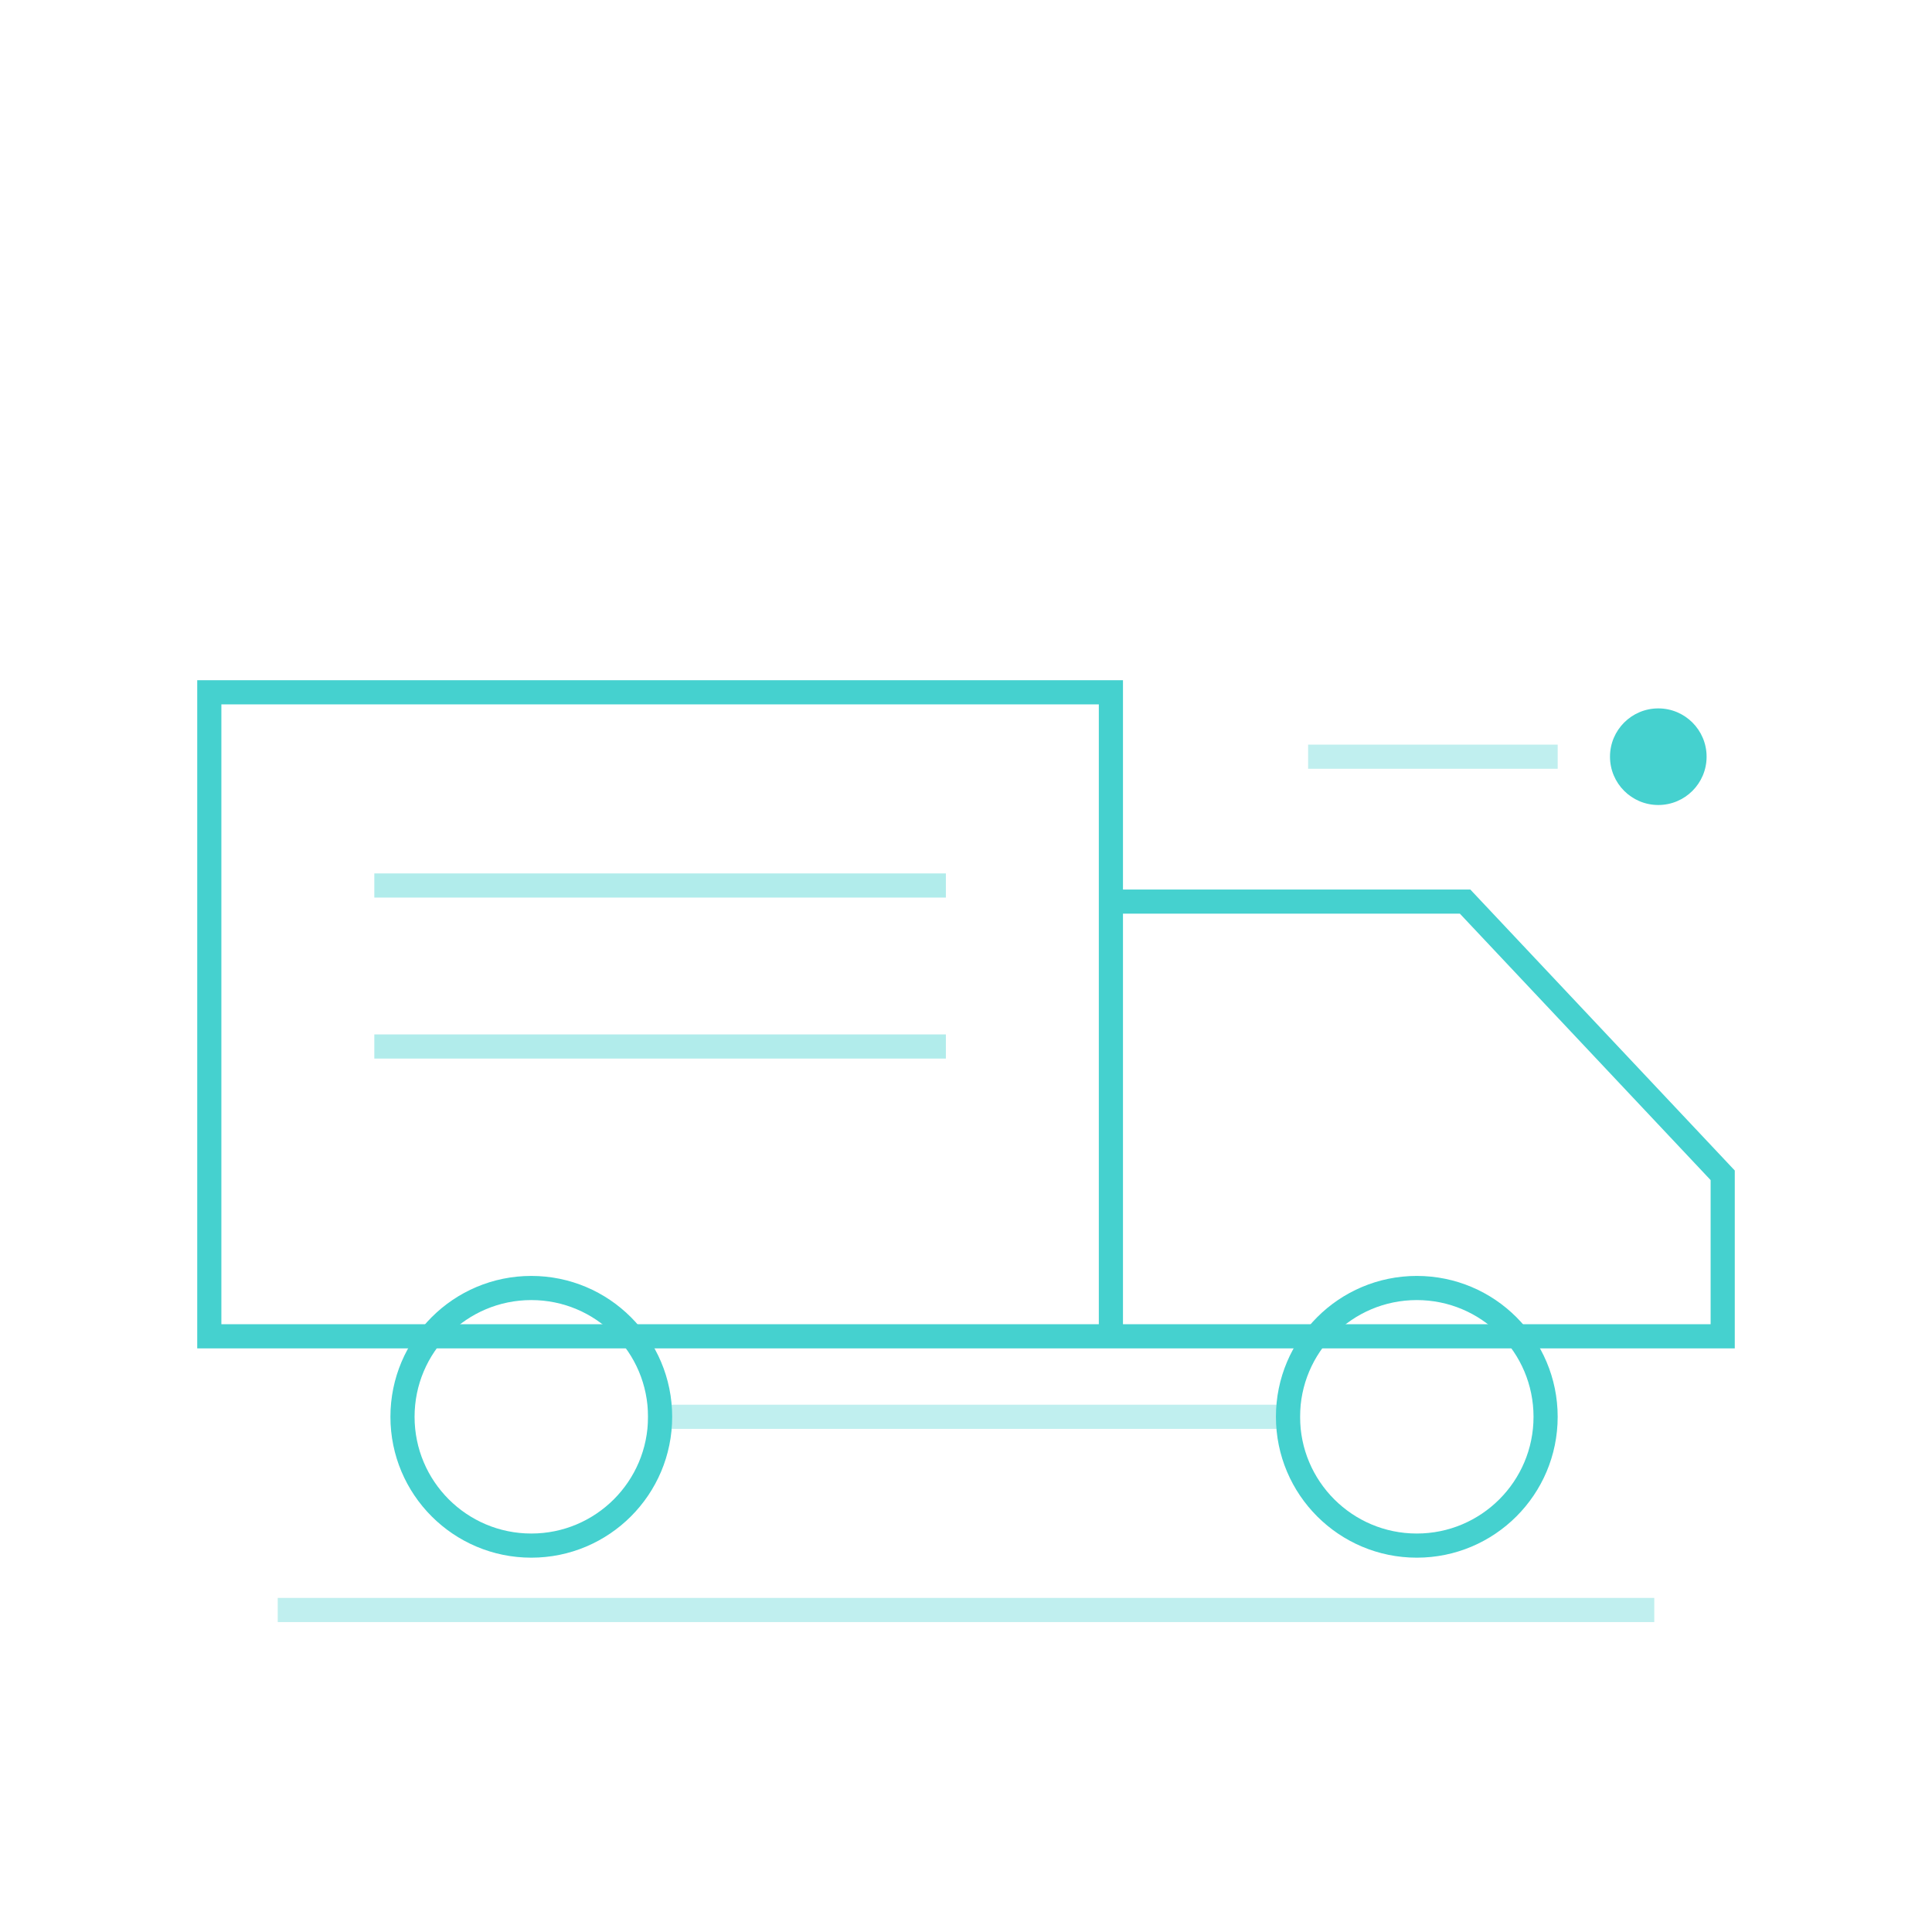
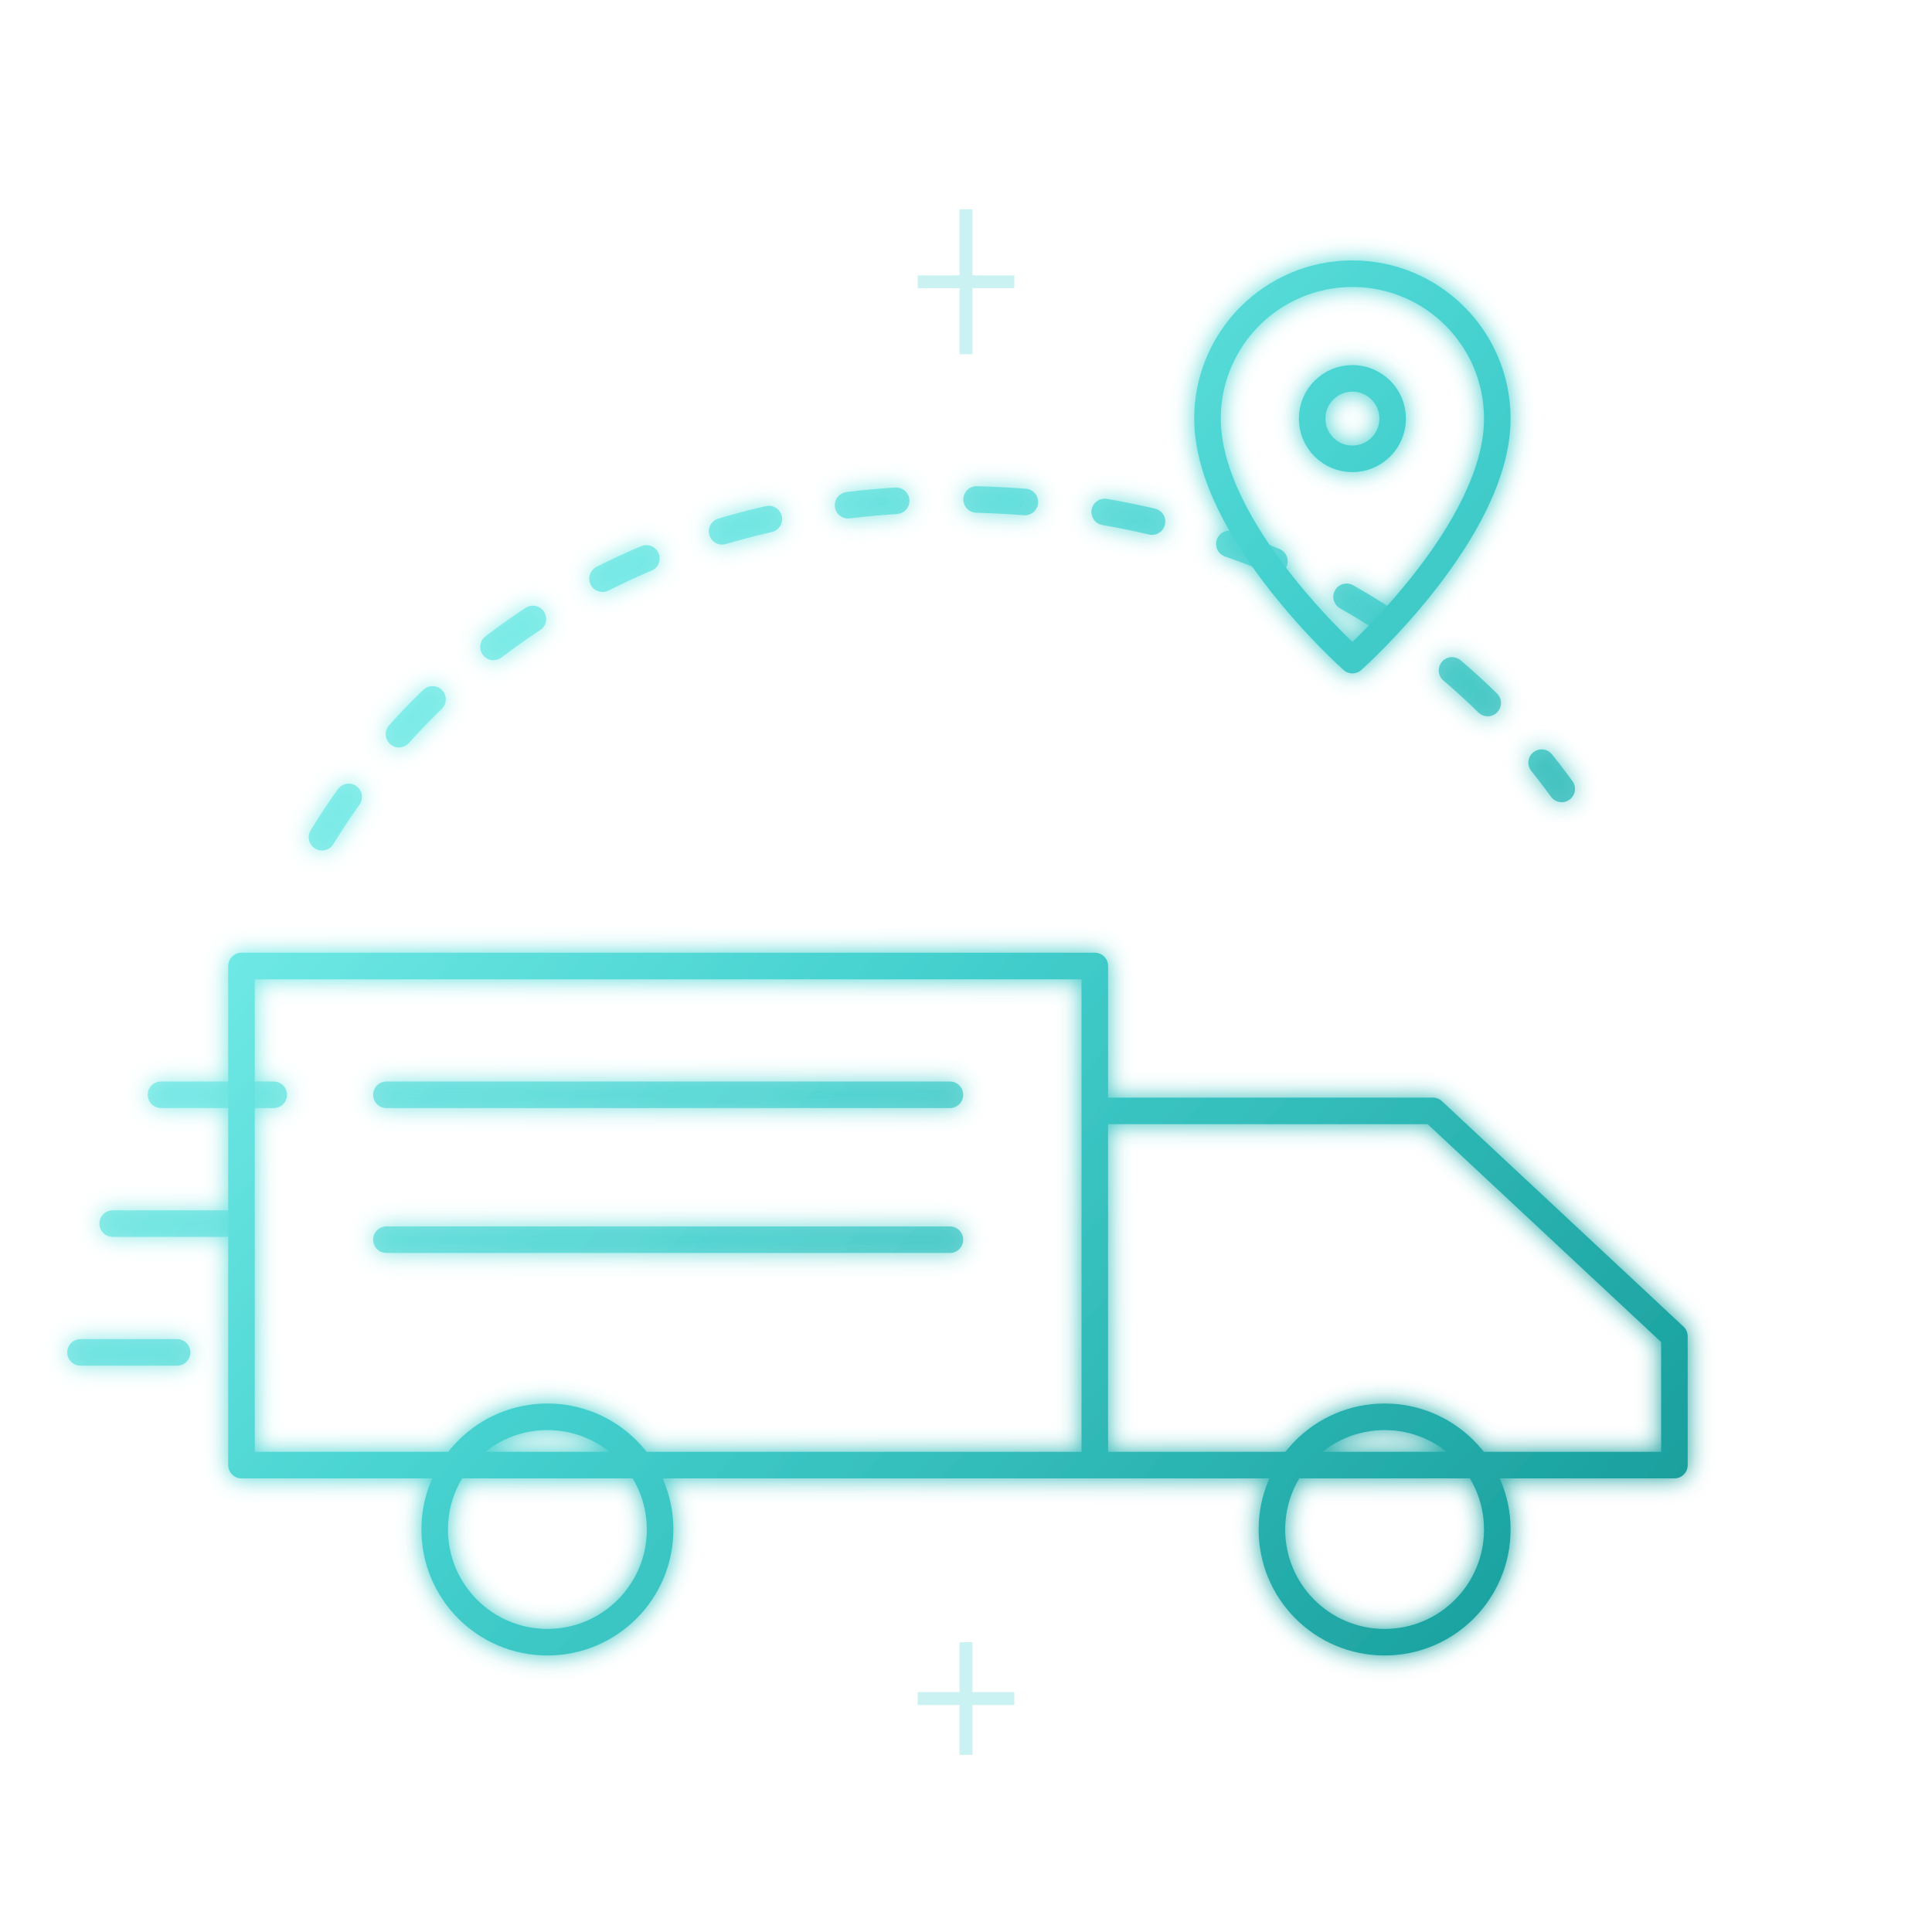
<svg xmlns="http://www.w3.org/2000/svg" viewBox="0 0 120 120" fill="none">
-   <g stroke="#45d1cf" stroke-width="1.5" stroke-linecap="square" stroke-linejoin="miter" vector-effect="non-scaling-stroke">
-     <path d="M13 43h56v40H13zM69 56h22l16 17v10H69z" />
-     <path d="M24 55h34M24 65h34" opacity=".42" />
-     <circle cx="33" cy="88" r="8" />
-     <circle cx="88" cy="88" r="8" />
-     <path d="M41 88h39M18 100h84" opacity=".34" />
-     <circle cx="103" cy="47" r="3" fill="#45d1cf" stroke="none" />
-     <path d="M96 47H82" opacity=".34" />
+   <defs>
+     <linearGradient id="n3" x1="15" y1="20" x2="104" y2="101" gradientUnits="userSpaceOnUse">
+       <stop stop-color="#91fbf6" />
+       <stop offset=".48" stop-color="#45d1cf" />
+       <stop offset="1" stop-color="#159b99" />
+     </linearGradient>
+     <filter id="g" x="-20%" y="-20%" width="140%" height="140%">
+       <feGaussianBlur stdDeviation=".7" result="b" />
+       <feMerge>
+         <feMergeNode in="b" />
+         <feMergeNode in="SourceGraphic" />
+       </feMerge>
+     </filter>
+   </defs>
+   <g stroke="url(#n3)" stroke-width="1.65" stroke-linecap="round" stroke-linejoin="round" filter="url(#g)">
+     <path d="M15 60h53v31H15zM68 69h21l15 14v8H68z" />
+     <path d="M24 68h35M24 77h35" opacity=".74" />
+     <circle cx="34" cy="95" r="7" />
+     <circle cx="86" cy="95" r="7" />
+     <path d="M11 84h-6M14 76H7M17 68h-7" opacity=".74" />
+     <path d="M20 52c8-13 22-21 39-21 17 0 30 7 38 18" stroke-dasharray="3 5" opacity=".8" />
+     <path d="M93 26c0 7-9 15-9 15s-9-8-9-15a9 9 0 1 1 18 0Z" />
+     <circle cx="84" cy="26" r="2.5" />
+   </g>
+   <g stroke="#45d1cf" stroke-width=".8" opacity=".28">
+     <path d="M60 13v9M57 17.5h6M60 102v7M57 105.5h6" />
  </g>
</svg>
